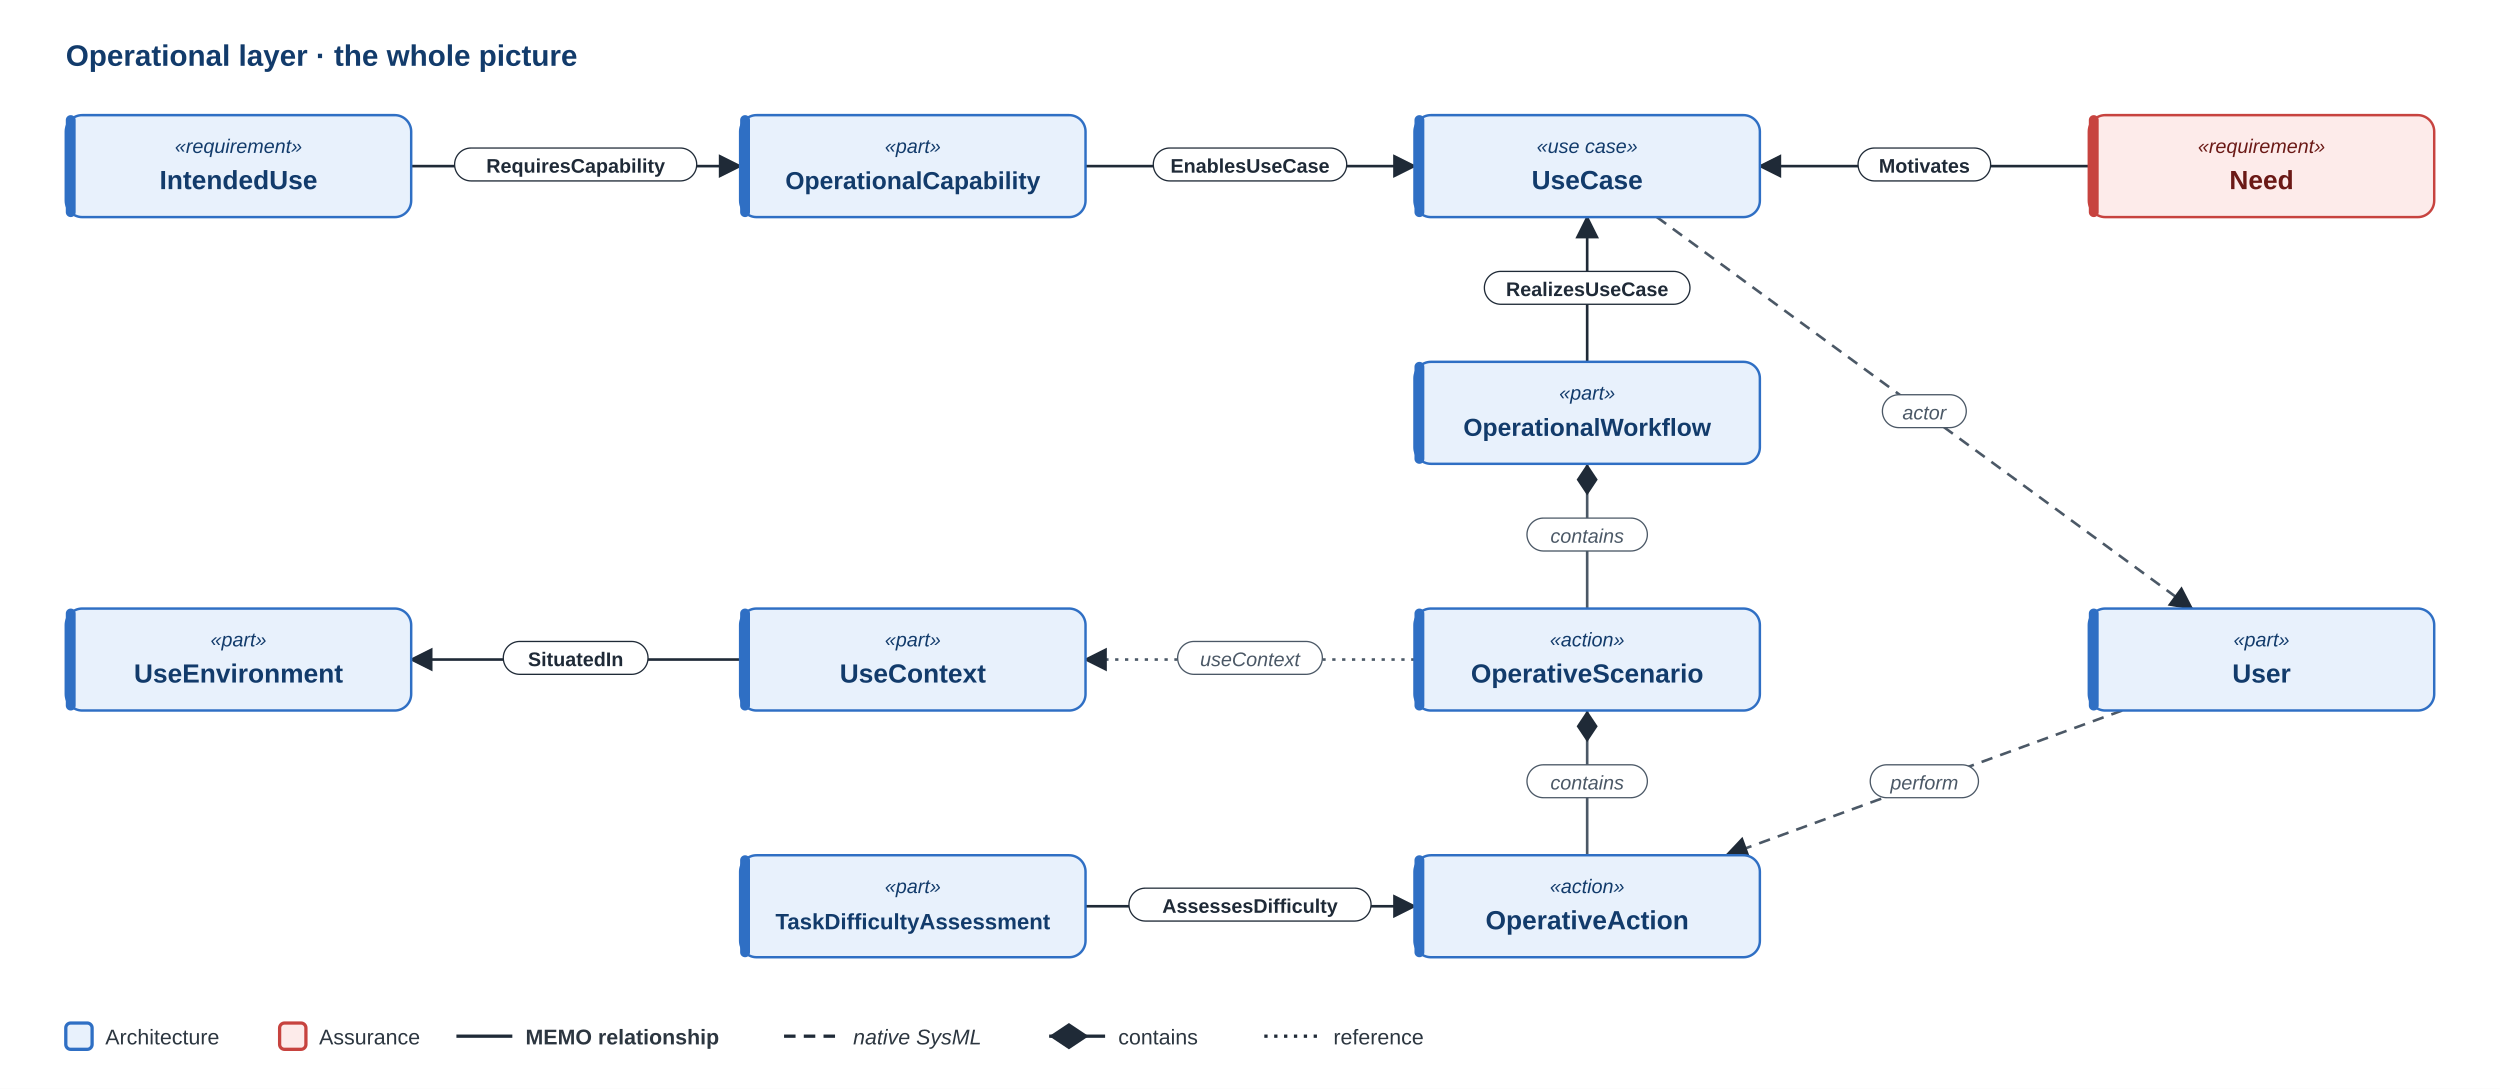
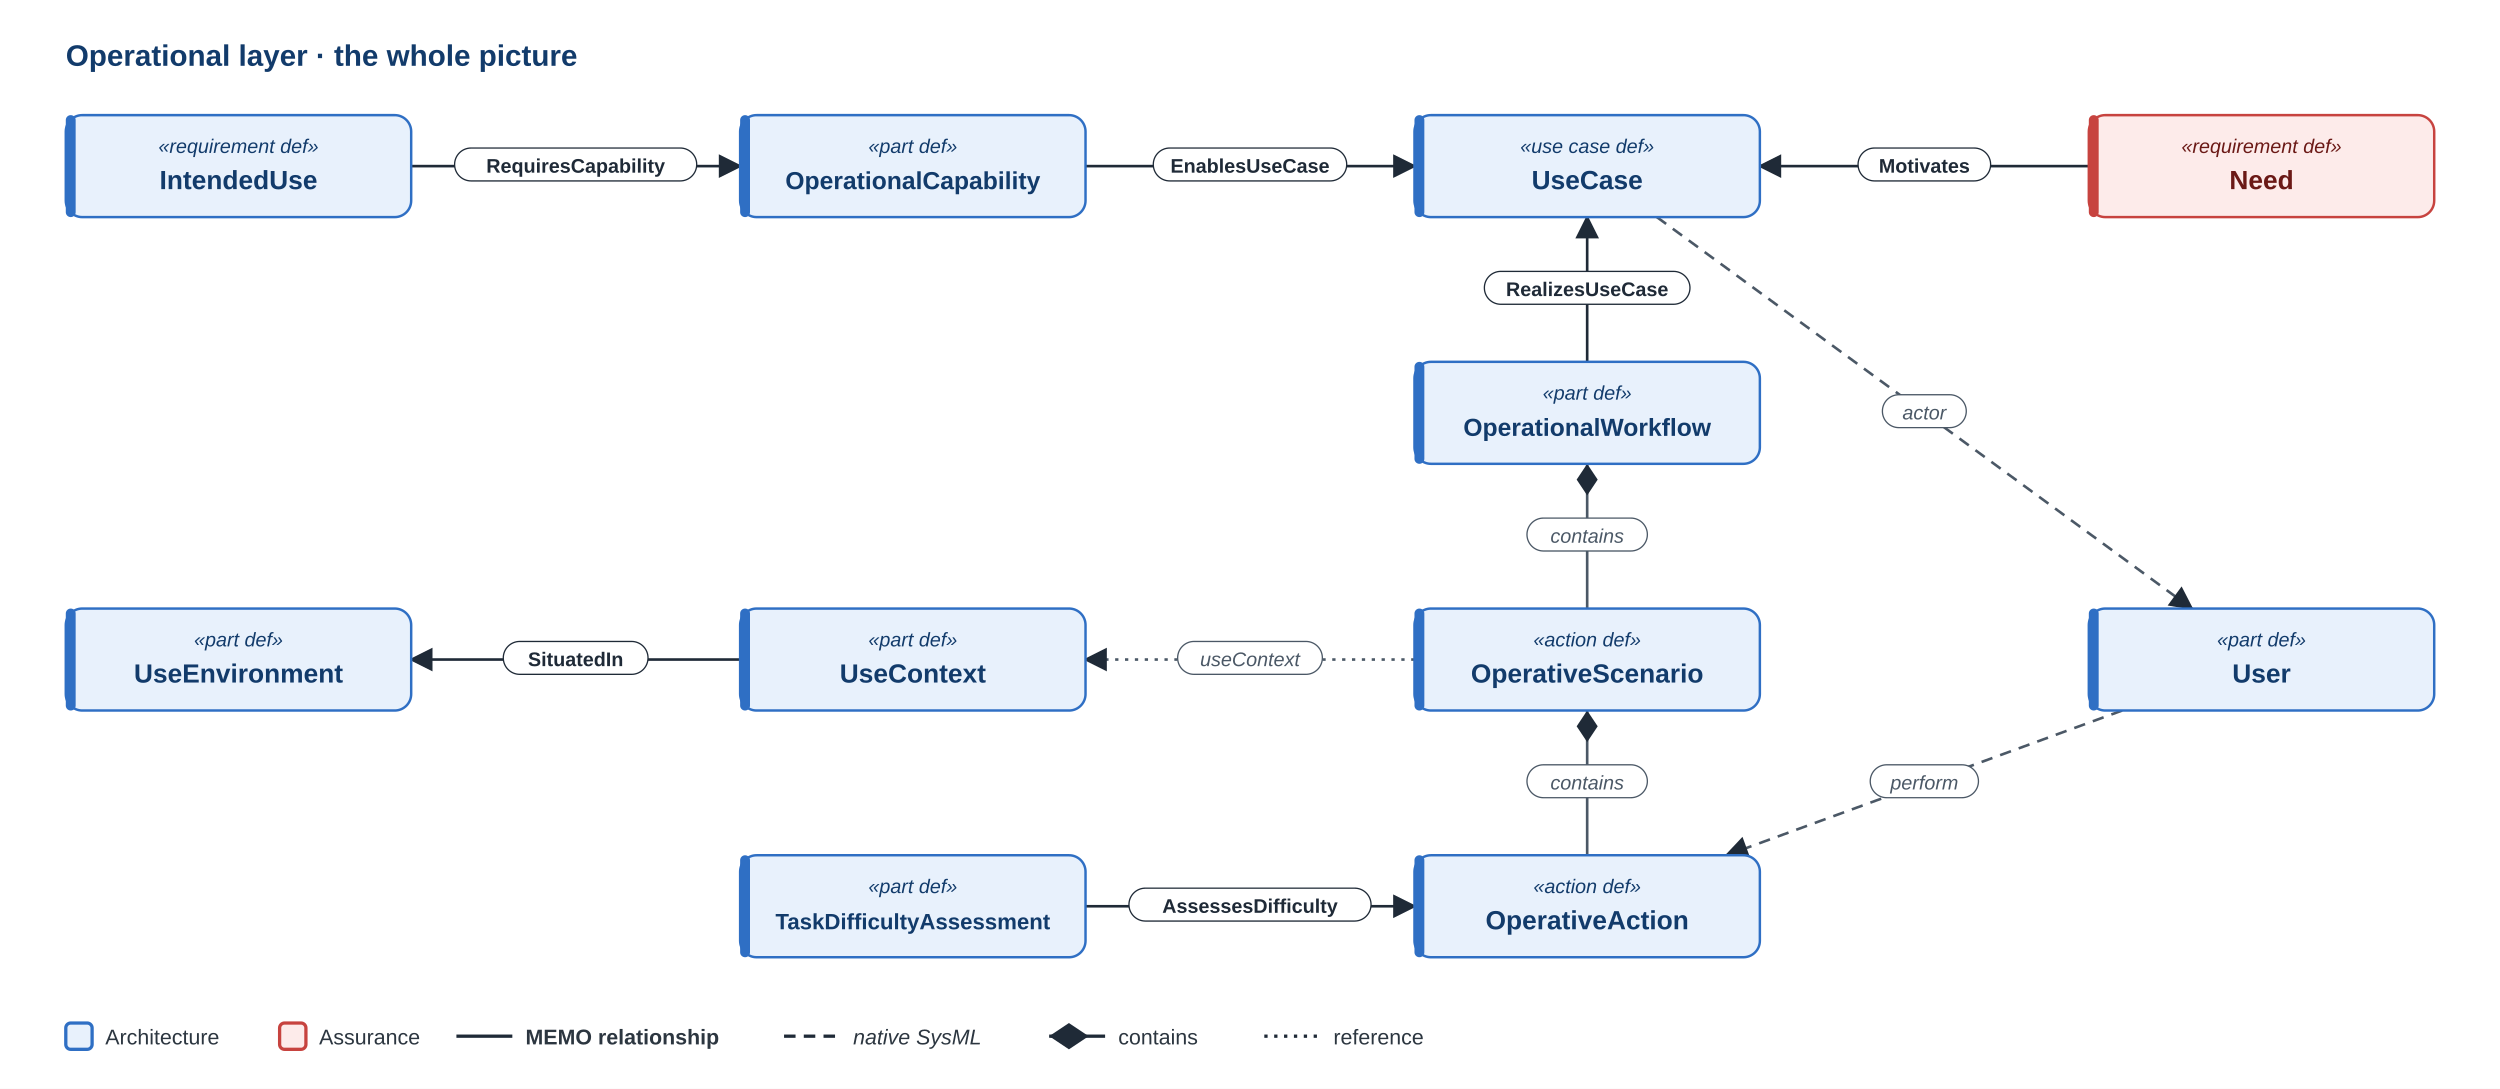
<svg xmlns="http://www.w3.org/2000/svg" viewBox="0 0 1520 662" width="1520" height="662" font-family="Nunito, 'Segoe UI', Arial, sans-serif" role="img" aria-label="Operational layer, step 4: Supporting detail: task difficulty">
  <defs>
    <marker id="arrow" viewBox="0 0 10 10" refX="9" refY="5" markerWidth="9" markerHeight="9" orient="auto-start-reverse">
      <path d="M0,0 L10,5 L0,10 z" fill="#1f2a37" />
    </marker>
    <marker id="diamond" viewBox="0 0 14 10" refX="13" refY="5" markerWidth="14" markerHeight="10" orient="auto-start-reverse">
      <path d="M1,5 L7,1 L13,5 L7,9 z" fill="#1f2a37" />
    </marker>
  </defs>
  <rect width="100%" height="100%" fill="#ffffff" />
  <text x="40" y="40" font-size="18" font-weight="800" fill="#123b6b">Operational layer · the whole picture</text>
  <g opacity="1">
    <line x1="965" y1="220" x2="965" y2="132" stroke="#1f2a37" stroke-width="1.6" marker-end="url(#arrow)" />
    <rect x="902.5" y="165" width="125" height="20" rx="10" fill="#ffffff" stroke="#1f2a37" stroke-width="0.8" />
    <text x="965" y="180" text-anchor="middle" font-size="12" font-weight="700" fill="#1f2a37">RealizesUseCase</text>
  </g>
  <g opacity="1">
    <line x1="965" y1="282" x2="965" y2="370" stroke="#4b5866" stroke-width="1.6" marker-start="url(#diamond)" />
    <rect x="928.4" y="315" width="73.2" height="20" rx="10" fill="#ffffff" stroke="#4b5866" stroke-width="0.8" />
    <text x="965" y="330" text-anchor="middle" font-size="12" font-style="italic" fill="#4b5866">contains</text>
  </g>
  <g opacity="1">
    <line x1="965" y1="432" x2="965" y2="520" stroke="#4b5866" stroke-width="1.6" marker-start="url(#diamond)" />
    <rect x="928.4" y="465" width="73.2" height="20" rx="10" fill="#ffffff" stroke="#4b5866" stroke-width="0.8" />
    <text x="965" y="480" text-anchor="middle" font-size="12" font-style="italic" fill="#4b5866">contains</text>
  </g>
  <g opacity="1">
    <line x1="1007.367" y1="132" x2="1332.633" y2="370" stroke="#4b5866" stroke-width="1.6" stroke-dasharray="7 5" marker-end="url(#arrow)" />
    <rect x="1144.5" y="240" width="51" height="20" rx="10" fill="#ffffff" stroke="#4b5866" stroke-width="0.8" />
    <text x="1170" y="255" text-anchor="middle" font-size="12" font-style="italic" fill="#4b5866">actor</text>
  </g>
  <g opacity="1">
    <line x1="1290.267" y1="432" x2="1049.733" y2="520" stroke="#4b5866" stroke-width="1.6" stroke-dasharray="7 5" marker-end="url(#arrow)" />
    <rect x="1137.1" y="465" width="65.8" height="20" rx="10" fill="#ffffff" stroke="#4b5866" stroke-width="0.8" />
    <text x="1170" y="480" text-anchor="middle" font-size="12" font-style="italic" fill="#4b5866">perform</text>
  </g>
  <g opacity="1">
    <line x1="1270" y1="101" x2="1070" y2="101" stroke="#1f2a37" stroke-width="1.6" marker-end="url(#arrow)" />
    <rect x="1129.7" y="90" width="80.6" height="20" rx="10" fill="#ffffff" stroke="#1f2a37" stroke-width="0.8" />
    <text x="1170" y="105" text-anchor="middle" font-size="12" font-weight="700" fill="#1f2a37">Motivates</text>
  </g>
  <g opacity="1">
    <line x1="250" y1="101" x2="450" y2="101" stroke="#1f2a37" stroke-width="1.6" marker-end="url(#arrow)" />
    <rect x="276.4" y="90" width="147.2" height="20" rx="10" fill="#ffffff" stroke="#1f2a37" stroke-width="0.8" />
    <text x="350" y="105" text-anchor="middle" font-size="12" font-weight="700" fill="#1f2a37">RequiresCapability</text>
  </g>
  <g opacity="1">
    <line x1="660" y1="101" x2="860" y2="101" stroke="#1f2a37" stroke-width="1.6" marker-end="url(#arrow)" />
    <rect x="701.2" y="90" width="117.6" height="20" rx="10" fill="#ffffff" stroke="#1f2a37" stroke-width="0.8" />
    <text x="760" y="105" text-anchor="middle" font-size="12" font-weight="700" fill="#1f2a37">EnablesUseCase</text>
  </g>
  <g opacity="1">
    <line x1="860" y1="401" x2="660" y2="401" stroke="#4b5866" stroke-width="1.6" stroke-dasharray="2 4" marker-end="url(#arrow)" />
    <rect x="716" y="390" width="88" height="20" rx="10" fill="#ffffff" stroke="#4b5866" stroke-width="0.8" />
    <text x="760" y="405" text-anchor="middle" font-size="12" font-style="italic" fill="#4b5866">useContext</text>
  </g>
  <g opacity="1">
    <line x1="450" y1="401" x2="250" y2="401" stroke="#1f2a37" stroke-width="1.6" marker-end="url(#arrow)" />
    <rect x="306" y="390" width="88" height="20" rx="10" fill="#ffffff" stroke="#1f2a37" stroke-width="0.8" />
    <text x="350" y="405" text-anchor="middle" font-size="12" font-weight="700" fill="#1f2a37">SituatedIn</text>
  </g>
  <g opacity="1">
    <line x1="660" y1="551" x2="860" y2="551" stroke="#1f2a37" stroke-width="1.6" marker-end="url(#arrow)" />
    <rect x="686.4" y="540" width="147.2" height="20" rx="10" fill="#ffffff" stroke="#1f2a37" stroke-width="0.8" />
    <text x="760" y="555" text-anchor="middle" font-size="12" font-weight="700" fill="#1f2a37">AssessesDifficulty</text>
  </g>
  <g opacity="1">
    <rect x="860" y="70" width="210" height="62" rx="10" fill="#e8f1fc" stroke="#2f6fc4" stroke-width="1.5" />
    <rect x="860" y="70" width="6" height="62" rx="3" fill="#2f6fc4" />
-     <text x="965" y="93" text-anchor="middle" font-size="12" fill="#123b6b" font-style="italic">«use case»</text>
+     <text x="965" y="93" text-anchor="middle" font-size="12" fill="#123b6b" font-style="italic">«use case def»</text>
    <text x="965" y="115" text-anchor="middle" font-size="16" font-weight="700" fill="#123b6b">UseCase</text>
  </g>
  <g opacity="1">
    <rect x="860" y="220" width="210" height="62" rx="10" fill="#e8f1fc" stroke="#2f6fc4" stroke-width="1.5" />
    <rect x="860" y="220" width="6" height="62" rx="3" fill="#2f6fc4" />
-     <text x="965" y="243" text-anchor="middle" font-size="12" fill="#123b6b" font-style="italic">«part»</text>
+     <text x="965" y="243" text-anchor="middle" font-size="12" fill="#123b6b" font-style="italic">«part def»</text>
    <text x="965" y="265" text-anchor="middle" font-size="15" font-weight="700" fill="#123b6b">OperationalWorkflow</text>
  </g>
  <g opacity="1">
    <rect x="860" y="370" width="210" height="62" rx="10" fill="#e8f1fc" stroke="#2f6fc4" stroke-width="1.5" />
    <rect x="860" y="370" width="6" height="62" rx="3" fill="#2f6fc4" />
-     <text x="965" y="393" text-anchor="middle" font-size="12" fill="#123b6b" font-style="italic">«action»</text>
+     <text x="965" y="393" text-anchor="middle" font-size="12" fill="#123b6b" font-style="italic">«action def»</text>
    <text x="965" y="415" text-anchor="middle" font-size="16" font-weight="700" fill="#123b6b">OperativeScenario</text>
  </g>
  <g opacity="1">
    <rect x="860" y="520" width="210" height="62" rx="10" fill="#e8f1fc" stroke="#2f6fc4" stroke-width="1.5" />
    <rect x="860" y="520" width="6" height="62" rx="3" fill="#2f6fc4" />
-     <text x="965" y="543" text-anchor="middle" font-size="12" fill="#123b6b" font-style="italic">«action»</text>
+     <text x="965" y="543" text-anchor="middle" font-size="12" fill="#123b6b" font-style="italic">«action def»</text>
    <text x="965" y="565" text-anchor="middle" font-size="16" font-weight="700" fill="#123b6b">OperativeAction</text>
  </g>
  <g opacity="1">
    <rect x="1270" y="370" width="210" height="62" rx="10" fill="#e8f1fc" stroke="#2f6fc4" stroke-width="1.5" />
    <rect x="1270" y="370" width="6" height="62" rx="3" fill="#2f6fc4" />
-     <text x="1375" y="393" text-anchor="middle" font-size="12" fill="#123b6b" font-style="italic">«part»</text>
+     <text x="1375" y="393" text-anchor="middle" font-size="12" fill="#123b6b" font-style="italic">«part def»</text>
    <text x="1375" y="415" text-anchor="middle" font-size="16" font-weight="700" fill="#123b6b">User</text>
  </g>
  <g opacity="1">
    <rect x="1270" y="70" width="210" height="62" rx="10" fill="#fdebea" stroke="#c7433f" stroke-width="1.5" />
    <rect x="1270" y="70" width="6" height="62" rx="3" fill="#c7433f" />
-     <text x="1375" y="93" text-anchor="middle" font-size="12" fill="#6b1916" font-style="italic">«requirement»</text>
+     <text x="1375" y="93" text-anchor="middle" font-size="12" fill="#6b1916" font-style="italic">«requirement def»</text>
    <text x="1375" y="115" text-anchor="middle" font-size="16" font-weight="700" fill="#6b1916">Need</text>
  </g>
  <g opacity="1">
    <rect x="40" y="70" width="210" height="62" rx="10" fill="#e8f1fc" stroke="#2f6fc4" stroke-width="1.5" />
    <rect x="40" y="70" width="6" height="62" rx="3" fill="#2f6fc4" />
-     <text x="145" y="93" text-anchor="middle" font-size="12" fill="#123b6b" font-style="italic">«requirement»</text>
+     <text x="145" y="93" text-anchor="middle" font-size="12" fill="#123b6b" font-style="italic">«requirement def»</text>
    <text x="145" y="115" text-anchor="middle" font-size="16" font-weight="700" fill="#123b6b">IntendedUse</text>
  </g>
  <g opacity="1">
    <rect x="450" y="70" width="210" height="62" rx="10" fill="#e8f1fc" stroke="#2f6fc4" stroke-width="1.5" />
    <rect x="450" y="70" width="6" height="62" rx="3" fill="#2f6fc4" />
-     <text x="555" y="93" text-anchor="middle" font-size="12" fill="#123b6b" font-style="italic">«part»</text>
+     <text x="555" y="93" text-anchor="middle" font-size="12" fill="#123b6b" font-style="italic">«part def»</text>
    <text x="555" y="115" text-anchor="middle" font-size="15" font-weight="700" fill="#123b6b">OperationalCapability</text>
  </g>
  <g opacity="1">
    <rect x="450" y="370" width="210" height="62" rx="10" fill="#e8f1fc" stroke="#2f6fc4" stroke-width="1.5" />
    <rect x="450" y="370" width="6" height="62" rx="3" fill="#2f6fc4" />
-     <text x="555" y="393" text-anchor="middle" font-size="12" fill="#123b6b" font-style="italic">«part»</text>
+     <text x="555" y="393" text-anchor="middle" font-size="12" fill="#123b6b" font-style="italic">«part def»</text>
    <text x="555" y="415" text-anchor="middle" font-size="16" font-weight="700" fill="#123b6b">UseContext</text>
  </g>
  <g opacity="1">
    <rect x="40" y="370" width="210" height="62" rx="10" fill="#e8f1fc" stroke="#2f6fc4" stroke-width="1.5" />
    <rect x="40" y="370" width="6" height="62" rx="3" fill="#2f6fc4" />
-     <text x="145" y="393" text-anchor="middle" font-size="12" fill="#123b6b" font-style="italic">«part»</text>
+     <text x="145" y="393" text-anchor="middle" font-size="12" fill="#123b6b" font-style="italic">«part def»</text>
    <text x="145" y="415" text-anchor="middle" font-size="16" font-weight="700" fill="#123b6b">UseEnvironment</text>
  </g>
  <g opacity="1">
    <rect x="450" y="520" width="210" height="62" rx="10" fill="#e8f1fc" stroke="#2f6fc4" stroke-width="1.5" />
    <rect x="450" y="520" width="6" height="62" rx="3" fill="#2f6fc4" />
-     <text x="555" y="543" text-anchor="middle" font-size="12" fill="#123b6b" font-style="italic">«part»</text>
+     <text x="555" y="543" text-anchor="middle" font-size="12" fill="#123b6b" font-style="italic">«part def»</text>
    <text x="555" y="565" text-anchor="middle" font-size="13.5" font-weight="700" fill="#123b6b">TaskDifficultyAssessment</text>
  </g>
  <rect x="40" y="622" width="16" height="16" rx="3" fill="#e8f1fc" stroke="#2f6fc4" stroke-width="2" />
  <text x="64" y="635" font-size="13" fill="#2c3640">Architecture</text>
  <rect x="170" y="622" width="16" height="16" rx="3" fill="#fdebea" stroke="#c7433f" stroke-width="2" />
  <text x="194" y="635" font-size="13" fill="#2c3640">Assurance</text>
  <line x1="277.5" y1="630" x2="311.5" y2="630" stroke="#1f2a37" stroke-width="2" />
  <text x="319.5" y="635" font-size="13" fill="#2c3640">
    <tspan font-weight="700">MEMO relationship</tspan>
  </text>
  <line x1="476.7" y1="630" x2="510.7" y2="630" stroke="#1f2a37" stroke-width="2" stroke-dasharray="7 5" />
  <text x="518.7" y="635" font-size="13" fill="#2c3640">
    <tspan font-style="italic">native SysML</tspan>
  </text>
  <line x1="637.9" y1="630" x2="671.9" y2="630" stroke="#1f2a37" stroke-width="2" marker-start="url(#diamond)" />
  <text x="679.9" y="635" font-size="13" fill="#2c3640">contains</text>
  <line x1="768.7" y1="630" x2="802.7" y2="630" stroke="#1f2a37" stroke-width="2" stroke-dasharray="2 4" />
  <text x="810.7" y="635" font-size="13" fill="#2c3640">reference</text>
</svg>
